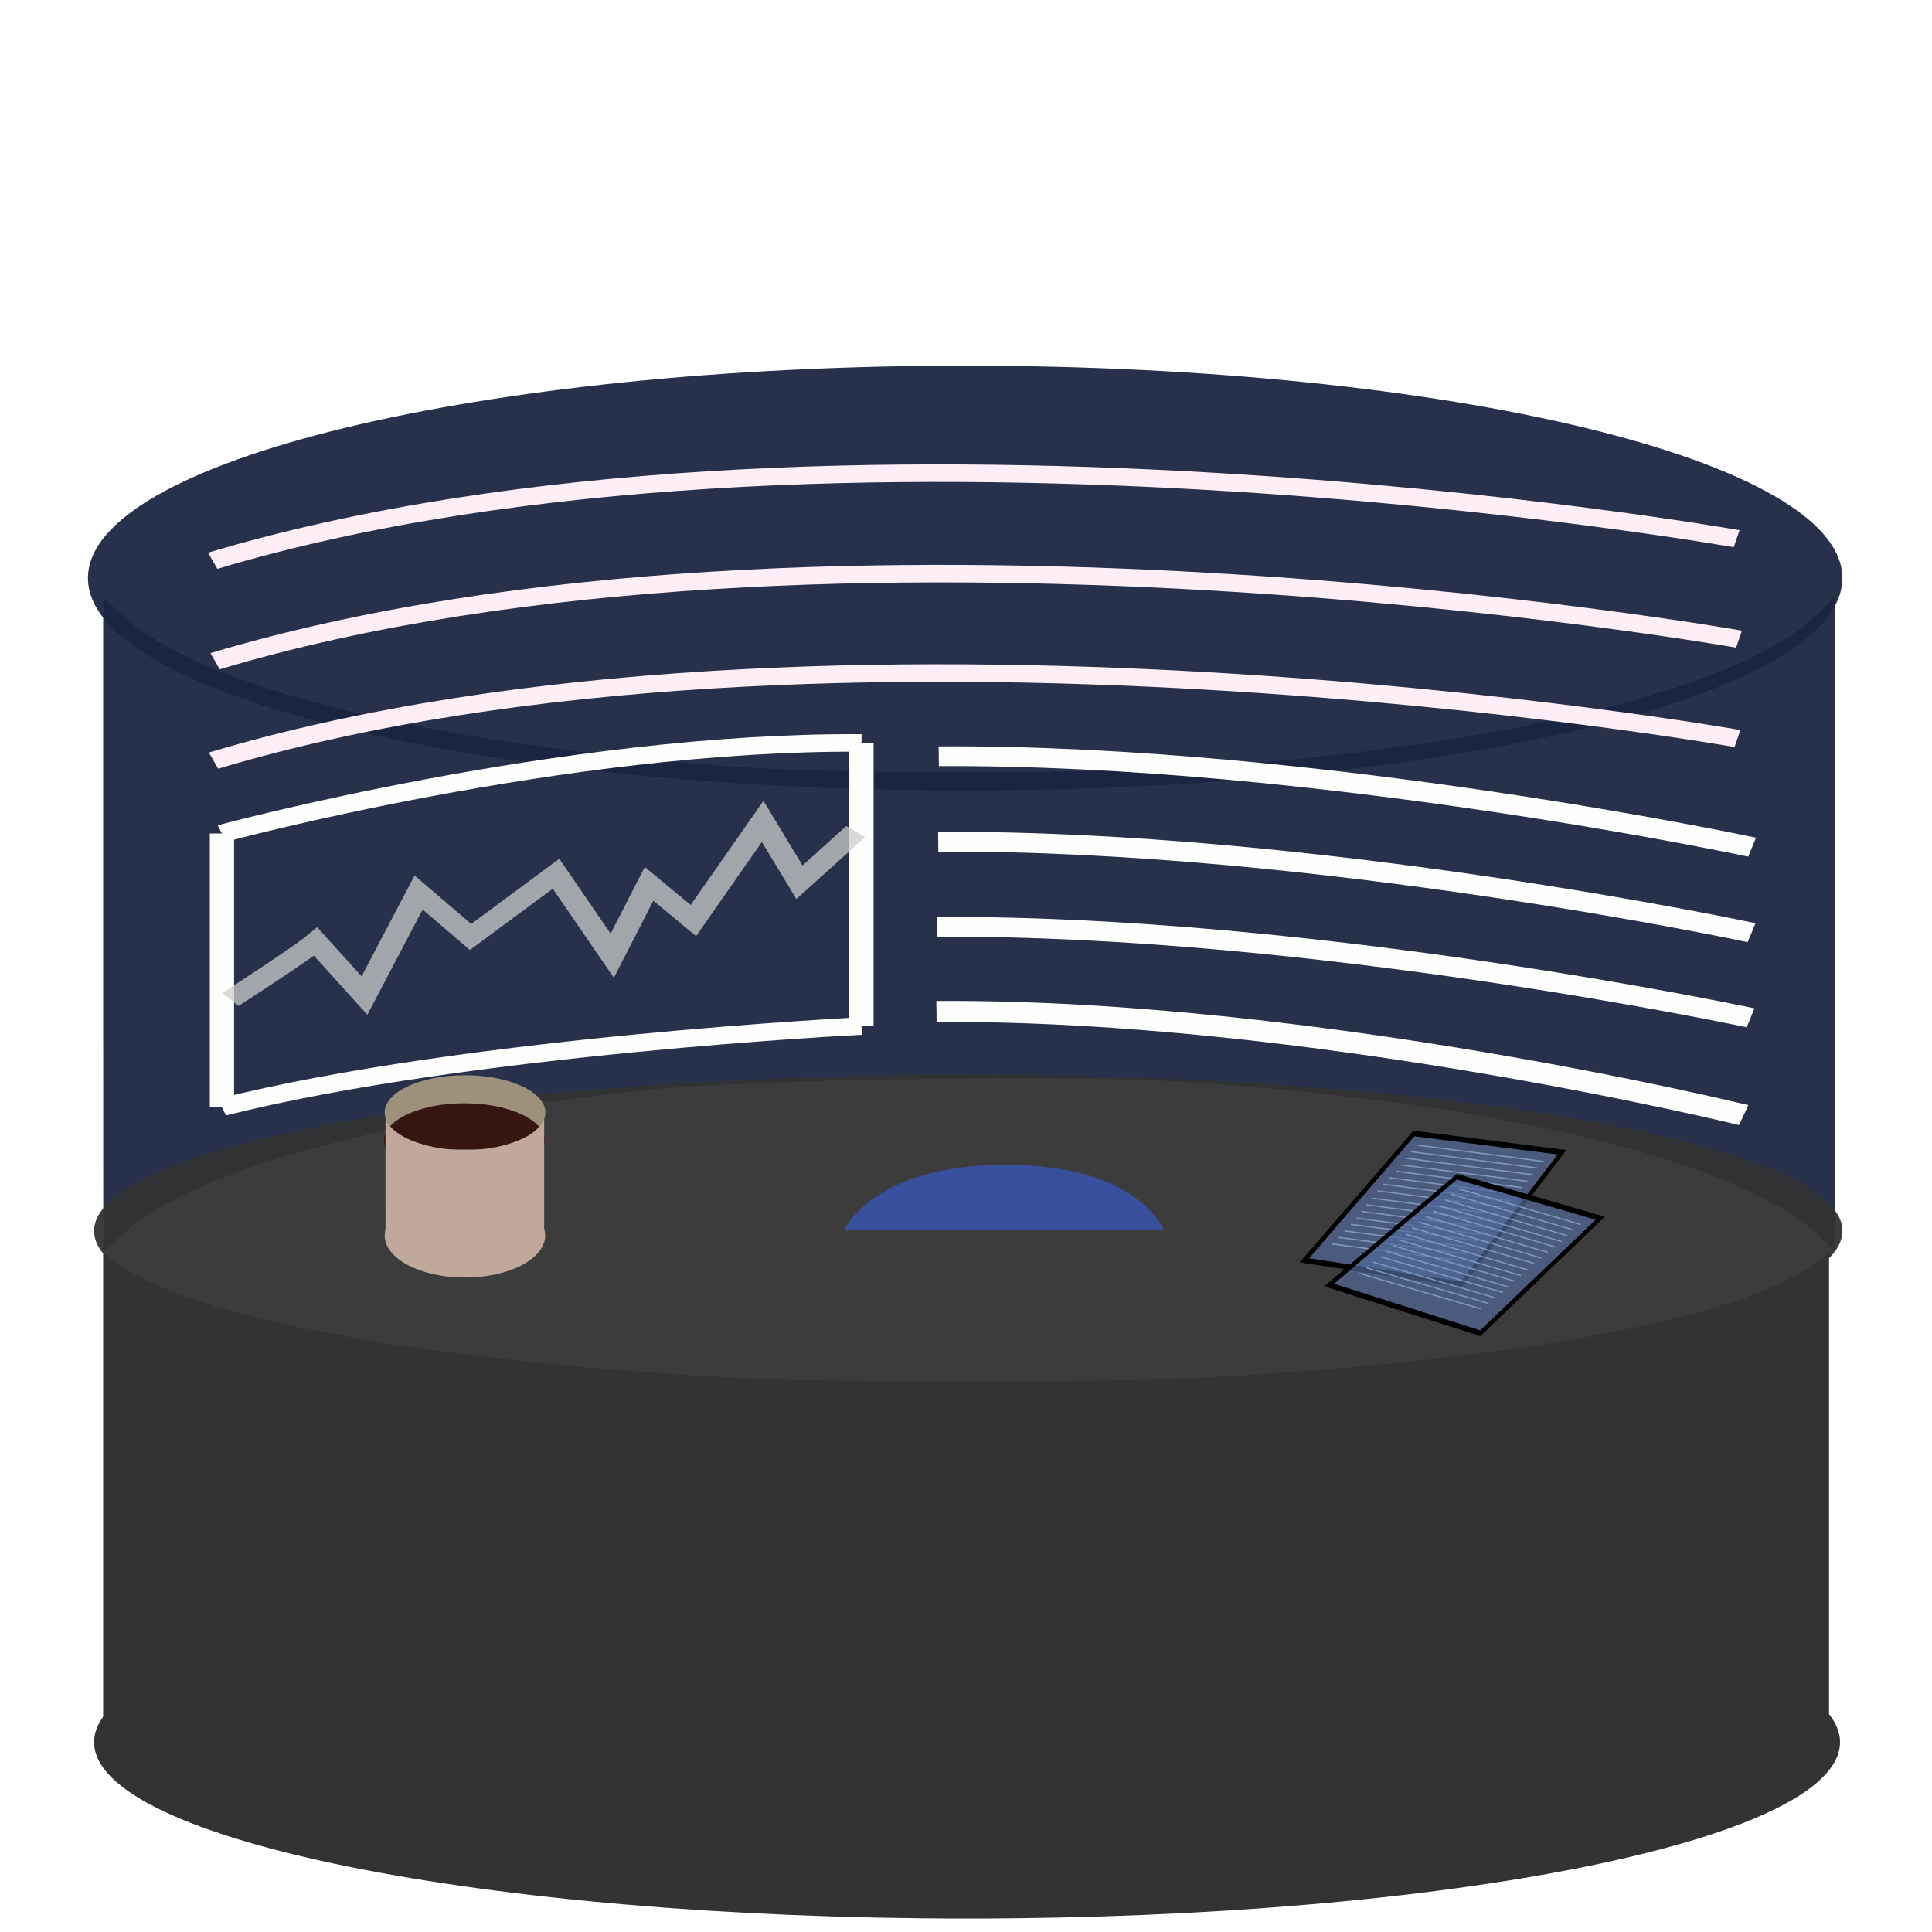
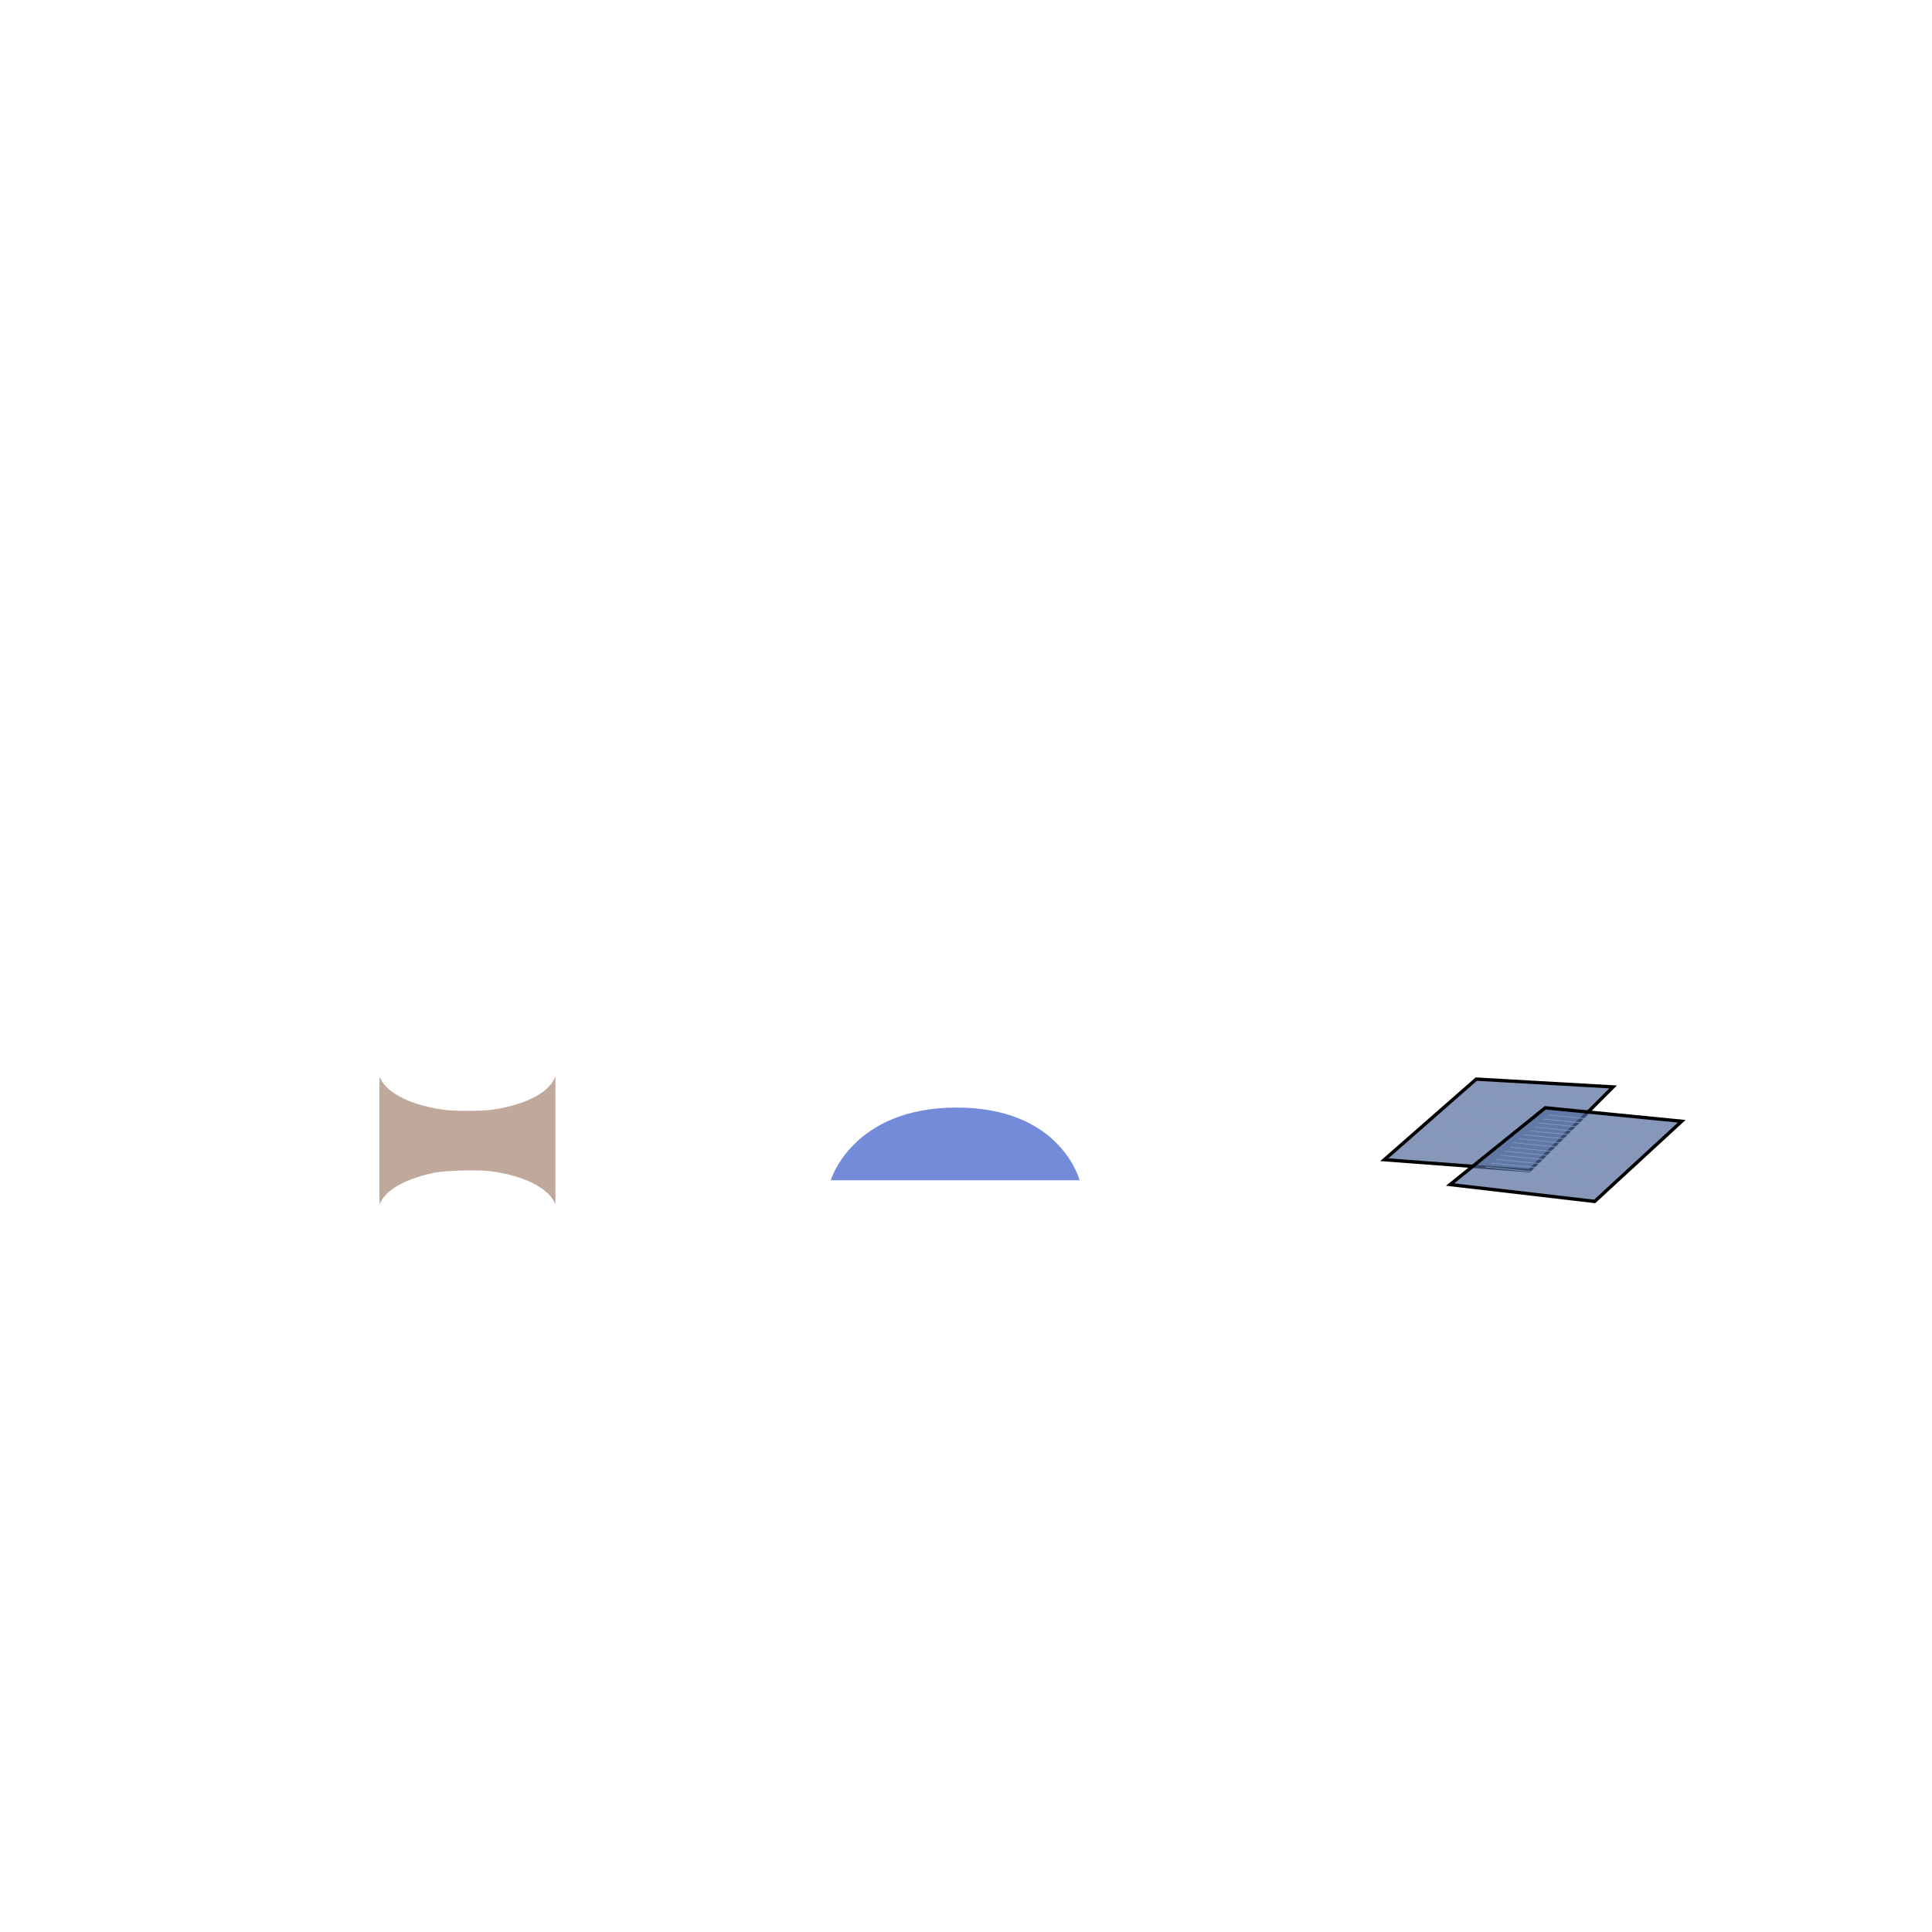
- <svg xmlns="http://www.w3.org/2000/svg" width="64mm" height="64mm" viewBox="0 0 64 64" version="1.1" id="svg1549">
-   <defs id="defs1543" />
+ <svg xmlns="http://www.w3.org/2000/svg" enable-background="new" id="svg1549" version="1.1" viewBox="0 0 64 64" height="64mm" width="64mm">
+   <defs id="defs1543">
+     <filter id="filter1481" style="color-interpolation-filters:sRGB">
+       <feBlend id="feBlend1483" in2="BackgroundImage" mode="lighten" />
+     </filter>
+   </defs>
  <g id="layer3">
-     <g id="g2561" transform="matrix(3.034169,0,0,2.18918,-66.95099,-544.8313)">
-       <ellipse ry="3.214" rx="9.577" cy="257.622" cx="32.603" id="path2131-6-8-4" style="fill:#1a2541;fill-opacity:0.941;stroke-width:0.188" />
-       <path id="path5885-19" d="m 23.192,262.872 v -4.961 l 0.194,0.256 c 0.837,1.105 3.375,1.976 6.739,2.313 1.069,0.107 3.927,0.108 5.043,0.002 3.376,-0.322 5.967,-1.217 6.754,-2.333 l 0.178,-0.253 v 4.963 4.963 l -0.123,-0.177 c -0.81,-1.162 -3.417,-2.067 -6.889,-2.392 -1.327,-0.124 -4.883,-0.051 -6.031,0.124 -2.907,0.444 -4.937,1.231 -5.67,2.199 l -0.194,0.256 z" style="fill:#1a2541;fill-opacity:0.941;stroke-width:0.067" />
-       <path id="path2287" d="m 41.026,257.026 c 0,0 -9.956,-2.439 -16.638,0.334" style="fill:none;stroke:#ffeef5;stroke-width:0.265px;stroke-linecap:butt;stroke-linejoin:miter;stroke-opacity:1" />
-       <path id="path2287-8" d="m 41.052,258.546 c 0,0 -9.956,-2.439 -16.638,0.334" style="fill:none;stroke:#ffeef5;stroke-width:0.265px;stroke-linecap:butt;stroke-linejoin:miter;stroke-opacity:1" />
-       <path id="path2287-9" d="m 41.035,260.05 c 0,0 -9.956,-2.439 -16.638,0.334" style="fill:none;stroke:#ffeef5;stroke-width:0.265px;stroke-linecap:butt;stroke-linejoin:miter;stroke-opacity:1" />
-       <path id="path2330" d="m 24.489,261.487 c 0,0 3.742,-1.403 6.982,-1.37" style="fill:none;stroke:#fefffc;stroke-width:0.265px;stroke-linecap:butt;stroke-linejoin:miter;stroke-opacity:1" />
-       <path id="path2332" d="m 24.489,261.487 c 0,4.071 0,4.141 0,4.141" style="fill:none;stroke:#fefffc;stroke-width:0.265px;stroke-linecap:butt;stroke-linejoin:miter;stroke-opacity:1" />
-       <path id="path2334" d="m 31.471,260.117 c 0,4.271 0,4.283 0,4.283" style="fill:none;stroke:#fefffc;stroke-width:0.265px;stroke-linecap:butt;stroke-linejoin:miter;stroke-opacity:1" />
-       <path id="path2336" d="m 31.471,264.4 c 0,0 -4.31,0.295 -6.982,1.228" style="fill:none;stroke:#fefffc;stroke-width:0.265px;stroke-linecap:butt;stroke-linejoin:miter;stroke-opacity:1" />
-       <path id="path2344" d="m 24.58,263.998 c 0.768,-0.685 0.933,-0.874 0.933,-0.874 l 0.532,0.815 0.591,-1.559 0.567,0.673 0.933,-0.957 0.614,1.24 0.402,-1.087 0.484,0.555 0.756,-1.5 0.402,0.921 0.614,-0.768" style="fill:none;fill-opacity:0.941;stroke:#cdceca;stroke-width:0.265px;stroke-linecap:butt;stroke-linejoin:miter;stroke-opacity:0.739" />
-       <path id="path2330-1" d="m 41.195,261.694 c 0,0 -4.759,-1.409 -8.88,-1.376" style="fill:none;stroke:#fefffc;stroke-width:0.299px;stroke-linecap:butt;stroke-linejoin:miter;stroke-opacity:1" />
-       <path id="path2330-1-0" d="m 41.189,262.988 c 0,0 -4.759,-1.409 -8.88,-1.376" style="fill:none;stroke:#fefffc;stroke-width:0.299px;stroke-linecap:butt;stroke-linejoin:miter;stroke-opacity:1" />
-       <path id="path2330-1-03" d="m 41.178,264.276 c 0,0 -4.759,-1.409 -8.88,-1.376" style="fill:none;stroke:#fefffc;stroke-width:0.299px;stroke-linecap:butt;stroke-linejoin:miter;stroke-opacity:1" />
-       <path id="path2330-1-6" d="m 41.103,265.748 c 0,0 -4.723,-1.606 -8.813,-1.568" style="fill:none;stroke:#fefffc;stroke-width:0.318px;stroke-linecap:butt;stroke-linejoin:miter;stroke-opacity:1" />
+     <g transform="matrix(3.055327,0,0,2.101646,-66.68152,-530.7394)" id="g1452" style="filter:url(#filter1481)">
+       <ellipse style="fill:#1a2541;fill-opacity:0.941;stroke-width:0.209" id="path2131-6-8-4" cx="32.239" cy="260.147" rx="10.625" ry="3.565" />
+       <path style="fill:#1a2541;fill-opacity:0.941;stroke-width:0.075" d="m 21.799,265.971 v -5.504 l 0.215,0.284 c 0.929,1.226 3.744,2.192 7.476,2.566 1.186,0.119 4.356,0.119 5.595,0.002 3.745,-0.357 6.62,-1.35 7.493,-2.588 l 0.198,-0.28 v 5.506 5.506 l -0.137,-0.196 c -0.899,-1.289 -3.791,-2.293 -7.643,-2.654 -1.473,-0.138 -5.417,-0.057 -6.691,0.138 -3.225,0.492 -5.477,1.365 -6.29,2.439 l -0.215,0.284 z" id="path5885-19" />
+       <path style="fill:none;stroke:#ffeef5;stroke-width:0.294px;stroke-linecap:butt;stroke-linejoin:miter;stroke-opacity:1" d="m 41.583,259.486 c 0,0 -11.045,-2.706 -18.457,0.371" id="path2287" />
+       <path style="fill:none;stroke:#ffeef5;stroke-width:0.294px;stroke-linecap:butt;stroke-linejoin:miter;stroke-opacity:1" d="m 41.613,261.172 c 0,0 -11.045,-2.706 -18.457,0.371" id="path2287-8" />
+       <path style="fill:none;stroke:#ffeef5;stroke-width:0.294px;stroke-linecap:butt;stroke-linejoin:miter;stroke-opacity:1" d="m 41.594,262.84 c 0,0 -11.045,-2.706 -18.457,0.371" id="path2287-9" />
+       <path style="fill:none;stroke:#fefffc;stroke-width:0.294px;stroke-linecap:butt;stroke-linejoin:miter;stroke-opacity:1" d="m 23.237,264.434 c 0,0 4.151,-1.557 7.746,-1.52" id="path2330" />
+       <path style="fill:none;stroke:#fefffc;stroke-width:0.294px;stroke-linecap:butt;stroke-linejoin:miter;stroke-opacity:1" d="m 23.237,264.434 c 0,4.516 0,4.594 0,4.594" id="path2332" />
+       <path style="fill:none;stroke:#fefffc;stroke-width:0.294px;stroke-linecap:butt;stroke-linejoin:miter;stroke-opacity:1" d="m 30.983,262.915 c 0,4.738 0,4.751 0,4.751" id="path2334" />
+       <path style="fill:none;stroke:#fefffc;stroke-width:0.294px;stroke-linecap:butt;stroke-linejoin:miter;stroke-opacity:1" d="m 30.983,267.666 c 0,0 -4.782,0.328 -7.746,1.363" id="path2336" />
+       <path style="fill:none;fill-opacity:0.941;stroke:#cdceca;stroke-width:0.294px;stroke-linecap:butt;stroke-linejoin:miter;stroke-opacity:0.739" d="m 23.339,267.22 c 0.852,-0.76 1.035,-0.97 1.035,-0.97 l 0.59,0.904 0.655,-1.73 0.629,0.747 1.035,-1.061 0.681,1.376 0.446,-1.206 0.537,0.616 0.839,-1.664 0.446,1.022 0.681,-0.852" id="path2344" />
+       <path style="fill:none;stroke:#fefffc;stroke-width:0.332px;stroke-linecap:butt;stroke-linejoin:miter;stroke-opacity:1" d="m 41.771,264.664 c 0,0 -5.279,-1.563 -9.851,-1.526" id="path2330-1" />
+       <path style="fill:none;stroke:#fefffc;stroke-width:0.332px;stroke-linecap:butt;stroke-linejoin:miter;stroke-opacity:1" d="m 41.765,266.1 c 0,0 -5.279,-1.563 -9.851,-1.526" id="path2330-1-0" />
+       <path style="fill:none;stroke:#fefffc;stroke-width:0.332px;stroke-linecap:butt;stroke-linejoin:miter;stroke-opacity:1" d="m 41.752,267.528 c 0,0 -5.279,-1.563 -9.851,-1.526" id="path2330-1-03" />
+       <path style="fill:none;stroke:#fefffc;stroke-width:0.353px;stroke-linecap:butt;stroke-linejoin:miter;stroke-opacity:1" d="m 41.669,269.162 c 0,0 -5.24,-1.782 -9.777,-1.739" id="path2330-1-6" />
    </g>
  </g>
-   <g id="layer1" transform="translate(0,-233)">
-     <ellipse style="fill:#333333;fill-opacity:1;stroke-width:0.441" id="path2131-6-0" cx="32.035" cy="290.713" rx="28.918" ry="5.841" />
-     <ellipse style="fill:#333333;fill-opacity:0.95;stroke-width:0.416" id="path2131-6-8-6" cx="32.075" cy="273.776" rx="28.958" ry="5.176" />
-     <path style="fill:#333333;fill-opacity:1;stroke-width:0.148" d="m 3.417,282.495 v -7.99 l 0.587,0.413 c 2.532,1.78 10.204,3.183 20.376,3.725 3.233,0.172 11.873,0.173 15.249,0.003 10.207,-0.518 18.042,-1.96 20.422,-3.757 l 0.539,-0.407 v 7.994 7.994 l -0.373,-0.285 c -2.449,-1.871 -10.332,-3.329 -20.831,-3.853 -4.014,-0.2 -14.765,-0.082 -18.237,0.2 -8.79,0.715 -14.927,1.982 -17.145,3.541 l -0.587,0.413 z" id="path5885-1" />
-     <ellipse style="fill:#c0a99b;fill-opacity:1;stroke-width:0.065" id="path2131-6-3-1" cx="15.401" cy="273.929" rx="2.658" ry="1.392" />
-     <ellipse style="fill:#9e917c;fill-opacity:1;stroke-width:0.062" id="path2131-6-8-4-4" cx="15.404" cy="269.852" rx="2.662" ry="1.234" />
-     <ellipse style="fill:#371511;fill-opacity:1;stroke-width:0.062" id="path2131-6-8-4-4-5" cx="15.383" cy="270.781" rx="2.662" ry="1.234" />
+   <g style="filter:url(#filter1481)" transform="translate(0,-233)" id="layer1">
+     <ellipse ry="6.48" rx="32.081" cy="291.01" cx="32.051" id="path2131-6-0" style="fill:#333333;fill-opacity:1;stroke-width:0.489" />
+     <ellipse ry="5.742" rx="32.125" cy="272.219" cx="32.095" id="path2131-6-8-6" style="fill:#333333;fill-opacity:0.824;stroke-width:0.461" />
+     <path id="path5885-1" d="m -0.075,281.609 v -9.147 l 0.658,0.473 c 2.838,2.038 11.438,3.644 22.841,4.264 3.624,0.197 13.308,0.199 17.093,0.003 11.442,-0.593 20.224,-2.243 22.892,-4.302 l 0.604,-0.466 v 9.151 9.151 l -0.418,-0.326 c -2.746,-2.142 -11.582,-3.811 -23.351,-4.41 -4.499,-0.229 -16.551,-0.094 -20.443,0.229 -9.853,0.818 -16.733,2.27 -19.218,4.054 l -0.658,0.473 z" style="fill:#333333;fill-opacity:1;stroke-width:0.168" />
+     <ellipse ry="1.544" rx="2.949" cy="272.956" cx="15.487" id="path2131-6-3-1" style="fill:#c0a99b;fill-opacity:1;stroke-width:0.072" />
+     <ellipse ry="1.369" rx="2.953" cy="268.434" cx="15.491" id="path2131-6-8-4-4" style="fill:#9e917c;fill-opacity:1;stroke-width:0.068" />
+     <ellipse ry="1.369" rx="2.953" cy="269.464" cx="15.467" id="path2131-6-8-4-4-5" style="fill:#371511;fill-opacity:1;stroke-width:0.068" />
  </g>
  <g id="layer2">
-     <path style="fill:#c0a99b;fill-opacity:1;stroke-width:0.022" d="m 12.77,38.97 v -1.904 l 0.054,0.098 c 0.233,0.424 0.938,0.759 1.873,0.888 0.297,0.041 1.091,0.041 1.402,6.2e-4 0.938,-0.123 1.658,-0.467 1.877,-0.896 l 0.05,-0.097 v 1.905 1.905 l -0.034,-0.068 c -0.225,-0.446 -0.95,-0.793 -1.915,-0.918 -0.369,-0.048 -1.357,-0.019 -1.676,0.048 -0.808,0.17 -1.372,0.473 -1.576,0.844 l -0.054,0.098 z" id="path5885-19-8" />
-     <g id="g2596" transform="matrix(1.202233,0.115252,-0.1724488,1.798873,-6.179051,-26.73956)">
-       <path id="path2433" d="m 46.121,35.118 2.656,-2.506 4.093,0.084 -2.405,2.589 z" style="fill:#51699b;fill-opacity:0.688;stroke:#000000;stroke-width:0.1;stroke-linecap:butt;stroke-linejoin:miter;stroke-miterlimit:4;stroke-dasharray:none;stroke-opacity:1" />
-       <path id="path2435" d="m 52.398,32.897 -3.489,-0.078" style="fill:none;stroke:#819ec1;stroke-width:0.023;stroke-linecap:butt;stroke-linejoin:miter;stroke-miterlimit:4;stroke-dasharray:none;stroke-opacity:0.945" />
-       <path id="path2435-3" d="m 52.24,33.027 -3.489,-0.078" style="fill:none;stroke:#819ec1;stroke-width:0.023;stroke-linecap:butt;stroke-linejoin:miter;stroke-miterlimit:4;stroke-dasharray:none;stroke-opacity:0.945" />
-       <path id="path2435-0" d="m 52.121,33.157 -3.489,-0.078" style="fill:none;stroke:#819ec1;stroke-width:0.023;stroke-linecap:butt;stroke-linejoin:miter;stroke-miterlimit:4;stroke-dasharray:none;stroke-opacity:0.945" />
-       <path id="path2435-3-9" d="m 52.004,33.287 -3.489,-0.078" style="fill:none;stroke:#819ec1;stroke-width:0.023;stroke-linecap:butt;stroke-linejoin:miter;stroke-miterlimit:4;stroke-dasharray:none;stroke-opacity:0.945" />
-       <path id="path2435-5" d="m 51.87,33.411 -3.489,-0.078" style="fill:none;stroke:#819ec1;stroke-width:0.023;stroke-linecap:butt;stroke-linejoin:miter;stroke-miterlimit:4;stroke-dasharray:none;stroke-opacity:0.945" />
-       <path id="path2435-3-2" d="m 51.706,33.541 -3.489,-0.078" style="fill:none;stroke:#819ec1;stroke-width:0.023;stroke-linecap:butt;stroke-linejoin:miter;stroke-miterlimit:4;stroke-dasharray:none;stroke-opacity:0.945" />
-       <path id="path2435-0-2" d="m 51.569,33.671 -3.489,-0.078" style="fill:none;stroke:#819ec1;stroke-width:0.023;stroke-linecap:butt;stroke-linejoin:miter;stroke-miterlimit:4;stroke-dasharray:none;stroke-opacity:0.945" />
-       <path id="path2435-3-9-1" d="m 51.423,33.801 -3.489,-0.078" style="fill:none;stroke:#819ec1;stroke-width:0.023;stroke-linecap:butt;stroke-linejoin:miter;stroke-miterlimit:4;stroke-dasharray:none;stroke-opacity:0.945" />
-       <path id="path2435-4" d="m 51.313,33.945 -3.489,-0.078" style="fill:none;stroke:#819ec1;stroke-width:0.023;stroke-linecap:butt;stroke-linejoin:miter;stroke-miterlimit:4;stroke-dasharray:none;stroke-opacity:0.945" />
-       <path id="path2435-3-4" d="m 51.155,34.076 -3.489,-0.078" style="fill:none;stroke:#819ec1;stroke-width:0.023;stroke-linecap:butt;stroke-linejoin:miter;stroke-miterlimit:4;stroke-dasharray:none;stroke-opacity:0.945" />
-       <path id="path2435-0-6" d="m 51.036,34.205 -3.489,-0.078" style="fill:none;stroke:#819ec1;stroke-width:0.023;stroke-linecap:butt;stroke-linejoin:miter;stroke-miterlimit:4;stroke-dasharray:none;stroke-opacity:0.945" />
-       <path id="path2435-3-9-9" d="m 50.919,34.336 -3.489,-0.078" style="fill:none;stroke:#819ec1;stroke-width:0.023;stroke-linecap:butt;stroke-linejoin:miter;stroke-miterlimit:4;stroke-dasharray:none;stroke-opacity:0.945" />
-       <path id="path2435-5-9" d="m 50.785,34.459 -3.489,-0.078" style="fill:none;stroke:#819ec1;stroke-width:0.023;stroke-linecap:butt;stroke-linejoin:miter;stroke-miterlimit:4;stroke-dasharray:none;stroke-opacity:0.945" />
-       <path id="path2435-3-2-2" d="m 50.621,34.589 -3.489,-0.078" style="fill:none;stroke:#819ec1;stroke-width:0.023;stroke-linecap:butt;stroke-linejoin:miter;stroke-miterlimit:4;stroke-dasharray:none;stroke-opacity:0.945" />
-       <path id="path2435-0-2-5" d="m 50.484,34.719 -3.489,-0.078" style="fill:none;stroke:#819ec1;stroke-width:0.023;stroke-linecap:butt;stroke-linejoin:miter;stroke-miterlimit:4;stroke-dasharray:none;stroke-opacity:0.945" />
-       <path id="path2435-3-9-1-0" d="m 50.308,34.85 -3.489,-0.078" style="fill:none;stroke:#819ec1;stroke-width:0.023;stroke-linecap:butt;stroke-linejoin:miter;stroke-miterlimit:4;stroke-dasharray:none;stroke-opacity:0.945" />
+     <path id="path5885-19-8" d="m 12.569,37.783 v -2.113 l 0.06,0.109 c 0.258,0.471 1.04,0.842 2.078,0.985 0.33,0.046 1.211,0.046 1.555,6.87e-4 1.041,-0.137 1.84,-0.518 2.082,-0.994 l 0.055,-0.108 v 2.114 2.114 l -0.038,-0.075 c -0.25,-0.495 -1.054,-0.88 -2.124,-1.019 -0.409,-0.053 -1.506,-0.022 -1.86,0.053 -0.896,0.189 -1.522,0.524 -1.748,0.936 l -0.06,0.109 z" style="fill:#c0a99b;fill-opacity:1;stroke-width:0.024" />
+     <g transform="rotate(2.096941,56.75955,0.9613112)" id="g1518">
+       <path style="fill:#51699b;fill-opacity:0.688;stroke:#000000;stroke-width:0.111;stroke-linecap:butt;stroke-linejoin:miter;stroke-miterlimit:4;stroke-dasharray:none;stroke-opacity:1" d="m 47.235,38.791 2.946,-2.78 4.54,0.093 -2.669,2.872 z" id="path2433" />
+       <path style="fill:none;stroke:#819ec1;stroke-width:0.025;stroke-linecap:butt;stroke-linejoin:miter;stroke-miterlimit:4;stroke-dasharray:none;stroke-opacity:0.945" d="m 54.199,36.326 -3.871,-0.086" id="path2435" />
+       <path style="fill:none;stroke:#819ec1;stroke-width:0.025;stroke-linecap:butt;stroke-linejoin:miter;stroke-miterlimit:4;stroke-dasharray:none;stroke-opacity:0.945" d="m 54.024,36.471 -3.871,-0.086" id="path2435-3" />
+       <path style="fill:none;stroke:#819ec1;stroke-width:0.025;stroke-linecap:butt;stroke-linejoin:miter;stroke-miterlimit:4;stroke-dasharray:none;stroke-opacity:0.945" d="M 53.892,36.615 50.021,36.529" id="path2435-0" />
+       <path style="fill:none;stroke:#819ec1;stroke-width:0.025;stroke-linecap:butt;stroke-linejoin:miter;stroke-miterlimit:4;stroke-dasharray:none;stroke-opacity:0.945" d="m 53.763,36.76 -3.871,-0.086" id="path2435-3-9" />
+       <path style="fill:none;stroke:#819ec1;stroke-width:0.025;stroke-linecap:butt;stroke-linejoin:miter;stroke-miterlimit:4;stroke-dasharray:none;stroke-opacity:0.945" d="m 53.613,36.897 -3.871,-0.086" id="path2435-5" />
+       <path style="fill:none;stroke:#819ec1;stroke-width:0.025;stroke-linecap:butt;stroke-linejoin:miter;stroke-miterlimit:4;stroke-dasharray:none;stroke-opacity:0.945" d="m 53.431,37.041 -3.871,-0.086" id="path2435-3-2" />
+       <path style="fill:none;stroke:#819ec1;stroke-width:0.025;stroke-linecap:butt;stroke-linejoin:miter;stroke-miterlimit:4;stroke-dasharray:none;stroke-opacity:0.945" d="m 53.28,37.185 -3.871,-0.086" id="path2435-0-2" />
+       <path style="fill:none;stroke:#819ec1;stroke-width:0.025;stroke-linecap:butt;stroke-linejoin:miter;stroke-miterlimit:4;stroke-dasharray:none;stroke-opacity:0.945" d="m 53.118,37.33 -3.871,-0.086" id="path2435-3-9-1" />
+       <path style="fill:none;stroke:#819ec1;stroke-width:0.025;stroke-linecap:butt;stroke-linejoin:miter;stroke-miterlimit:4;stroke-dasharray:none;stroke-opacity:0.945" d="m 52.995,37.489 -3.871,-0.086" id="path2435-4" />
+       <path style="fill:none;stroke:#819ec1;stroke-width:0.025;stroke-linecap:butt;stroke-linejoin:miter;stroke-miterlimit:4;stroke-dasharray:none;stroke-opacity:0.945" d="m 52.82,37.634 -3.871,-0.086" id="path2435-3-4" />
+       <path style="fill:none;stroke:#819ec1;stroke-width:0.025;stroke-linecap:butt;stroke-linejoin:miter;stroke-miterlimit:4;stroke-dasharray:none;stroke-opacity:0.945" d="m 52.688,37.778 -3.871,-0.086" id="path2435-0-6" />
+       <path style="fill:none;stroke:#819ec1;stroke-width:0.025;stroke-linecap:butt;stroke-linejoin:miter;stroke-miterlimit:4;stroke-dasharray:none;stroke-opacity:0.945" d="m 52.559,37.923 -3.871,-0.086" id="path2435-3-9-9" />
+       <path style="fill:none;stroke:#819ec1;stroke-width:0.025;stroke-linecap:butt;stroke-linejoin:miter;stroke-miterlimit:4;stroke-dasharray:none;stroke-opacity:0.945" d="m 52.409,38.06 -3.871,-0.086" id="path2435-5-9" />
+       <path style="fill:none;stroke:#819ec1;stroke-width:0.025;stroke-linecap:butt;stroke-linejoin:miter;stroke-miterlimit:4;stroke-dasharray:none;stroke-opacity:0.945" d="m 52.228,38.205 -3.871,-0.086" id="path2435-3-2-2" />
+       <path style="fill:none;stroke:#819ec1;stroke-width:0.025;stroke-linecap:butt;stroke-linejoin:miter;stroke-miterlimit:4;stroke-dasharray:none;stroke-opacity:0.945" d="m 52.076,38.348 -3.871,-0.086" id="path2435-0-2-5" />
+       <path style="fill:none;stroke:#819ec1;stroke-width:0.025;stroke-linecap:butt;stroke-linejoin:miter;stroke-miterlimit:4;stroke-dasharray:none;stroke-opacity:0.945" d="m 51.881,38.493 -3.871,-0.086" id="path2435-3-9-1-0" />
    </g>
-     <path style="fill:#3658ca;fill-opacity:0.688;stroke:none;stroke-width:0.689px;stroke-linecap:butt;stroke-linejoin:miter;stroke-opacity:1" d="m 27.958,40.757 c 0,0 0.916,-2.171 5.363,-2.171 4.448,0 5.232,2.171 5.232,2.171 z" id="path2545" />
-     <g id="g2596-1" transform="matrix(1.169893,0.2999955,-0.4488762,1.750484,5.836103,-32.74045)">
-       <path id="path2433-3" d="m 46.121,35.118 2.656,-2.506 4.093,0.084 -2.405,2.589 z" style="fill:#51699b;fill-opacity:0.688;stroke:#000000;stroke-width:0.1;stroke-linecap:butt;stroke-linejoin:miter;stroke-miterlimit:4;stroke-dasharray:none;stroke-opacity:1" />
-       <path id="path2435-49" d="m 52.398,32.897 -3.489,-0.078" style="fill:none;stroke:#819ec1;stroke-width:0.023;stroke-linecap:butt;stroke-linejoin:miter;stroke-miterlimit:4;stroke-dasharray:none;stroke-opacity:0.945" />
-       <path id="path2435-3-0" d="m 52.24,33.027 -3.489,-0.078" style="fill:none;stroke:#819ec1;stroke-width:0.023;stroke-linecap:butt;stroke-linejoin:miter;stroke-miterlimit:4;stroke-dasharray:none;stroke-opacity:0.945" />
-       <path id="path2435-0-5" d="m 52.121,33.157 -3.489,-0.078" style="fill:none;stroke:#819ec1;stroke-width:0.023;stroke-linecap:butt;stroke-linejoin:miter;stroke-miterlimit:4;stroke-dasharray:none;stroke-opacity:0.945" />
-       <path id="path2435-3-9-6" d="m 52.004,33.287 -3.489,-0.078" style="fill:none;stroke:#819ec1;stroke-width:0.023;stroke-linecap:butt;stroke-linejoin:miter;stroke-miterlimit:4;stroke-dasharray:none;stroke-opacity:0.945" />
-       <path id="path2435-5-8" d="m 51.87,33.411 -3.489,-0.078" style="fill:none;stroke:#819ec1;stroke-width:0.023;stroke-linecap:butt;stroke-linejoin:miter;stroke-miterlimit:4;stroke-dasharray:none;stroke-opacity:0.945" />
-       <path id="path2435-3-2-4" d="m 51.706,33.541 -3.489,-0.078" style="fill:none;stroke:#819ec1;stroke-width:0.023;stroke-linecap:butt;stroke-linejoin:miter;stroke-miterlimit:4;stroke-dasharray:none;stroke-opacity:0.945" />
-       <path id="path2435-0-2-8" d="m 51.569,33.671 -3.489,-0.078" style="fill:none;stroke:#819ec1;stroke-width:0.023;stroke-linecap:butt;stroke-linejoin:miter;stroke-miterlimit:4;stroke-dasharray:none;stroke-opacity:0.945" />
-       <path id="path2435-3-9-1-07" d="m 51.423,33.801 -3.489,-0.078" style="fill:none;stroke:#819ec1;stroke-width:0.023;stroke-linecap:butt;stroke-linejoin:miter;stroke-miterlimit:4;stroke-dasharray:none;stroke-opacity:0.945" />
-       <path id="path2435-4-8" d="m 51.313,33.945 -3.489,-0.078" style="fill:none;stroke:#819ec1;stroke-width:0.023;stroke-linecap:butt;stroke-linejoin:miter;stroke-miterlimit:4;stroke-dasharray:none;stroke-opacity:0.945" />
-       <path id="path2435-3-4-4" d="m 51.155,34.076 -3.489,-0.078" style="fill:none;stroke:#819ec1;stroke-width:0.023;stroke-linecap:butt;stroke-linejoin:miter;stroke-miterlimit:4;stroke-dasharray:none;stroke-opacity:0.945" />
-       <path id="path2435-0-6-2" d="m 51.036,34.205 -3.489,-0.078" style="fill:none;stroke:#819ec1;stroke-width:0.023;stroke-linecap:butt;stroke-linejoin:miter;stroke-miterlimit:4;stroke-dasharray:none;stroke-opacity:0.945" />
-       <path id="path2435-3-9-9-2" d="m 50.919,34.336 -3.489,-0.078" style="fill:none;stroke:#819ec1;stroke-width:0.023;stroke-linecap:butt;stroke-linejoin:miter;stroke-miterlimit:4;stroke-dasharray:none;stroke-opacity:0.945" />
-       <path id="path2435-5-9-3" d="m 50.785,34.459 -3.489,-0.078" style="fill:none;stroke:#819ec1;stroke-width:0.023;stroke-linecap:butt;stroke-linejoin:miter;stroke-miterlimit:4;stroke-dasharray:none;stroke-opacity:0.945" />
-       <path id="path2435-3-2-2-0" d="m 50.621,34.589 -3.489,-0.078" style="fill:none;stroke:#819ec1;stroke-width:0.023;stroke-linecap:butt;stroke-linejoin:miter;stroke-miterlimit:4;stroke-dasharray:none;stroke-opacity:0.945" />
-       <path id="path2435-0-2-5-3" d="m 50.484,34.719 -3.489,-0.078" style="fill:none;stroke:#819ec1;stroke-width:0.023;stroke-linecap:butt;stroke-linejoin:miter;stroke-miterlimit:4;stroke-dasharray:none;stroke-opacity:0.945" />
-       <path id="path2435-3-9-1-0-3" d="m 50.308,34.85 -3.489,-0.078" style="fill:none;stroke:#819ec1;stroke-width:0.023;stroke-linecap:butt;stroke-linejoin:miter;stroke-miterlimit:4;stroke-dasharray:none;stroke-opacity:0.945" />
+     <path id="path2545" d="m 27.519,39.098 c 0,0 0.712,-2.409 4.173,-2.409 3.46,0 4.071,2.409 4.071,2.409 z" style="fill:#3658ca;fill-opacity:0.688;stroke:none;stroke-width:0.64px;stroke-linecap:butt;stroke-linejoin:miter;stroke-opacity:1" />
+     <g transform="rotate(4.459219,41.86765,49.30835)" id="g1518-6">
+       <path style="fill:#51699b;fill-opacity:0.688;stroke:#000000;stroke-width:0.111;stroke-linecap:butt;stroke-linejoin:miter;stroke-miterlimit:4;stroke-dasharray:none;stroke-opacity:1" d="m 47.235,38.791 2.946,-2.78 4.54,0.093 -2.669,2.872 z" id="path2433-6" />
+       <path style="fill:none;stroke:#819ec1;stroke-width:0.025;stroke-linecap:butt;stroke-linejoin:miter;stroke-miterlimit:4;stroke-dasharray:none;stroke-opacity:0.945" d="m 54.199,36.326 -3.871,-0.086" id="path2435-6" />
+       <path style="fill:none;stroke:#819ec1;stroke-width:0.025;stroke-linecap:butt;stroke-linejoin:miter;stroke-miterlimit:4;stroke-dasharray:none;stroke-opacity:0.945" d="m 54.024,36.471 -3.871,-0.086" id="path2435-3-3" />
+       <path style="fill:none;stroke:#819ec1;stroke-width:0.025;stroke-linecap:butt;stroke-linejoin:miter;stroke-miterlimit:4;stroke-dasharray:none;stroke-opacity:0.945" d="M 53.892,36.615 50.021,36.529" id="path2435-0-5" />
+       <path style="fill:none;stroke:#819ec1;stroke-width:0.025;stroke-linecap:butt;stroke-linejoin:miter;stroke-miterlimit:4;stroke-dasharray:none;stroke-opacity:0.945" d="m 53.763,36.76 -3.871,-0.086" id="path2435-3-9-2" />
+       <path style="fill:none;stroke:#819ec1;stroke-width:0.025;stroke-linecap:butt;stroke-linejoin:miter;stroke-miterlimit:4;stroke-dasharray:none;stroke-opacity:0.945" d="m 53.613,36.897 -3.871,-0.086" id="path2435-5-4" />
+       <path style="fill:none;stroke:#819ec1;stroke-width:0.025;stroke-linecap:butt;stroke-linejoin:miter;stroke-miterlimit:4;stroke-dasharray:none;stroke-opacity:0.945" d="m 53.431,37.041 -3.871,-0.086" id="path2435-3-2-1" />
+       <path style="fill:none;stroke:#819ec1;stroke-width:0.025;stroke-linecap:butt;stroke-linejoin:miter;stroke-miterlimit:4;stroke-dasharray:none;stroke-opacity:0.945" d="m 53.28,37.185 -3.871,-0.086" id="path2435-0-2-4" />
+       <path style="fill:none;stroke:#819ec1;stroke-width:0.025;stroke-linecap:butt;stroke-linejoin:miter;stroke-miterlimit:4;stroke-dasharray:none;stroke-opacity:0.945" d="m 53.118,37.33 -3.871,-0.086" id="path2435-3-9-1-2" />
+       <path style="fill:none;stroke:#819ec1;stroke-width:0.025;stroke-linecap:butt;stroke-linejoin:miter;stroke-miterlimit:4;stroke-dasharray:none;stroke-opacity:0.945" d="m 52.995,37.489 -3.871,-0.086" id="path2435-4-5" />
+       <path style="fill:none;stroke:#819ec1;stroke-width:0.025;stroke-linecap:butt;stroke-linejoin:miter;stroke-miterlimit:4;stroke-dasharray:none;stroke-opacity:0.945" d="m 52.82,37.634 -3.871,-0.086" id="path2435-3-4-9" />
+       <path style="fill:none;stroke:#819ec1;stroke-width:0.025;stroke-linecap:butt;stroke-linejoin:miter;stroke-miterlimit:4;stroke-dasharray:none;stroke-opacity:0.945" d="m 52.688,37.778 -3.871,-0.086" id="path2435-0-6-7" />
+       <path style="fill:none;stroke:#819ec1;stroke-width:0.025;stroke-linecap:butt;stroke-linejoin:miter;stroke-miterlimit:4;stroke-dasharray:none;stroke-opacity:0.945" d="m 52.559,37.923 -3.871,-0.086" id="path2435-3-9-9-9" />
+       <path style="fill:none;stroke:#819ec1;stroke-width:0.025;stroke-linecap:butt;stroke-linejoin:miter;stroke-miterlimit:4;stroke-dasharray:none;stroke-opacity:0.945" d="m 52.409,38.06 -3.871,-0.086" id="path2435-5-9-7" />
+       <path style="fill:none;stroke:#819ec1;stroke-width:0.025;stroke-linecap:butt;stroke-linejoin:miter;stroke-miterlimit:4;stroke-dasharray:none;stroke-opacity:0.945" d="m 52.228,38.205 -3.871,-0.086" id="path2435-3-2-2-0" />
+       <path style="fill:none;stroke:#819ec1;stroke-width:0.025;stroke-linecap:butt;stroke-linejoin:miter;stroke-miterlimit:4;stroke-dasharray:none;stroke-opacity:0.945" d="m 52.076,38.348 -3.871,-0.086" id="path2435-0-2-5-3" />
+       <path style="fill:none;stroke:#819ec1;stroke-width:0.025;stroke-linecap:butt;stroke-linejoin:miter;stroke-miterlimit:4;stroke-dasharray:none;stroke-opacity:0.945" d="m 51.881,38.493 -3.871,-0.086" id="path2435-3-9-1-0-2" />
    </g>
  </g>
</svg>
